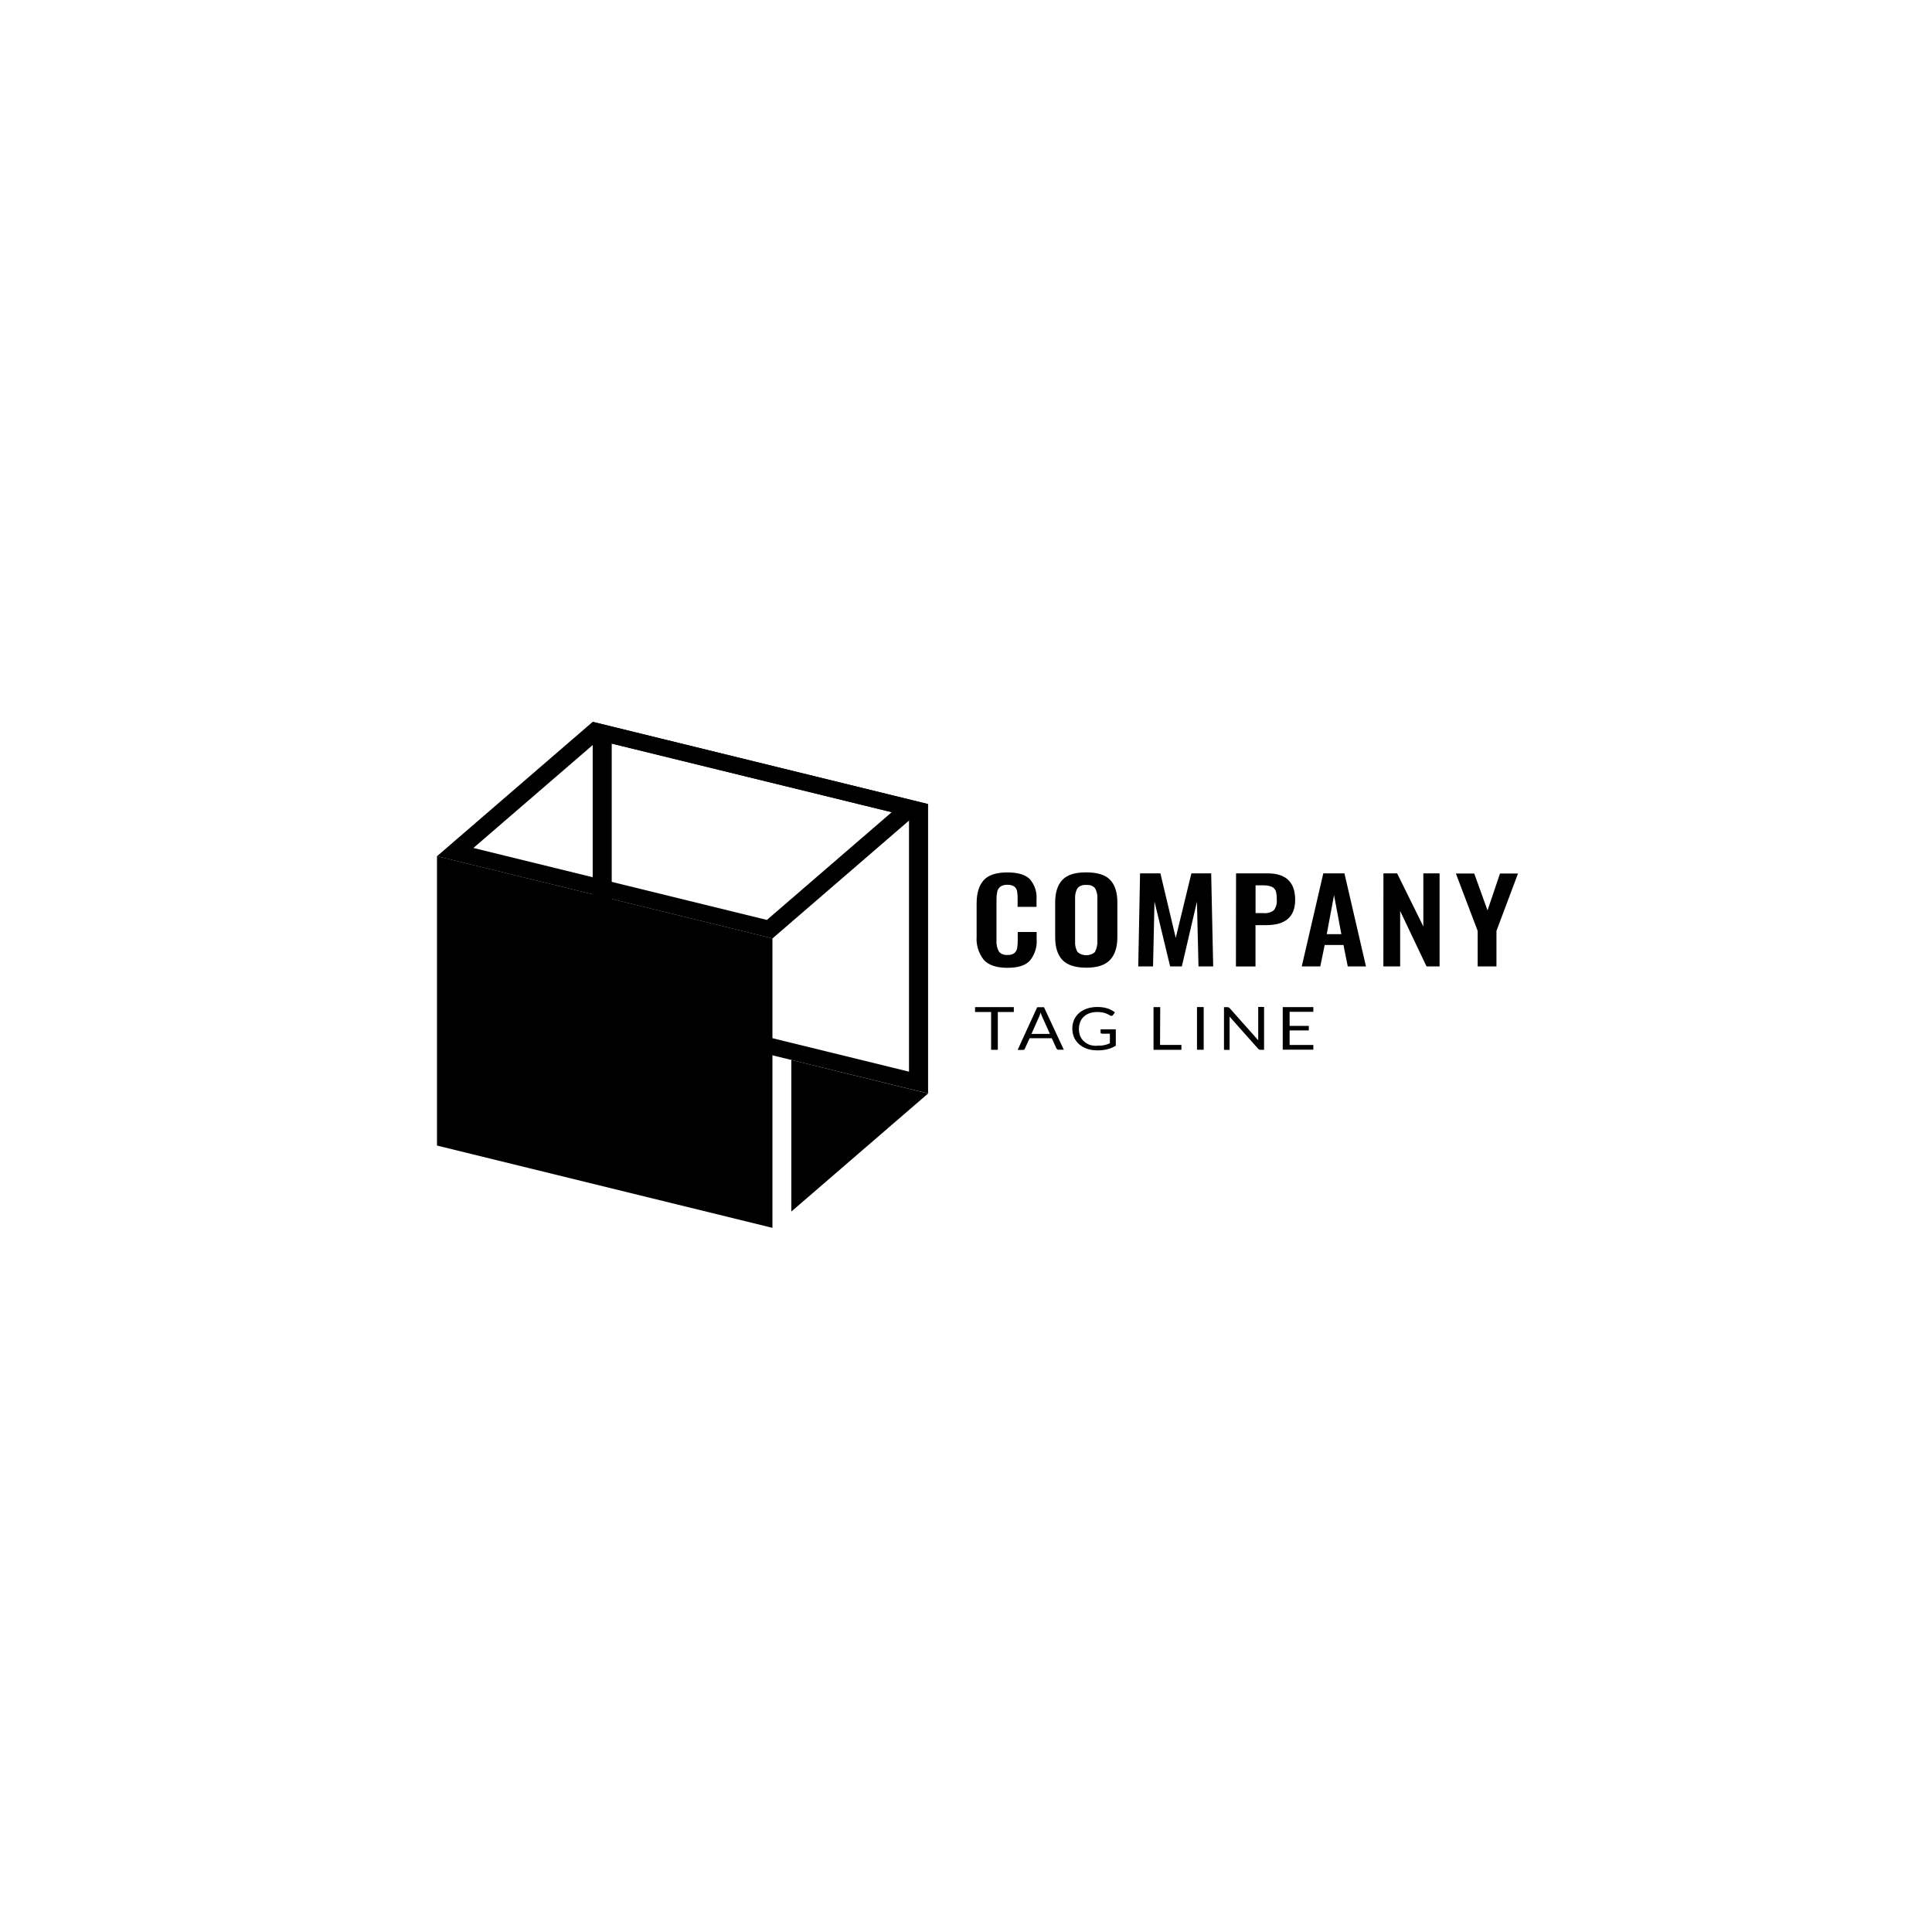
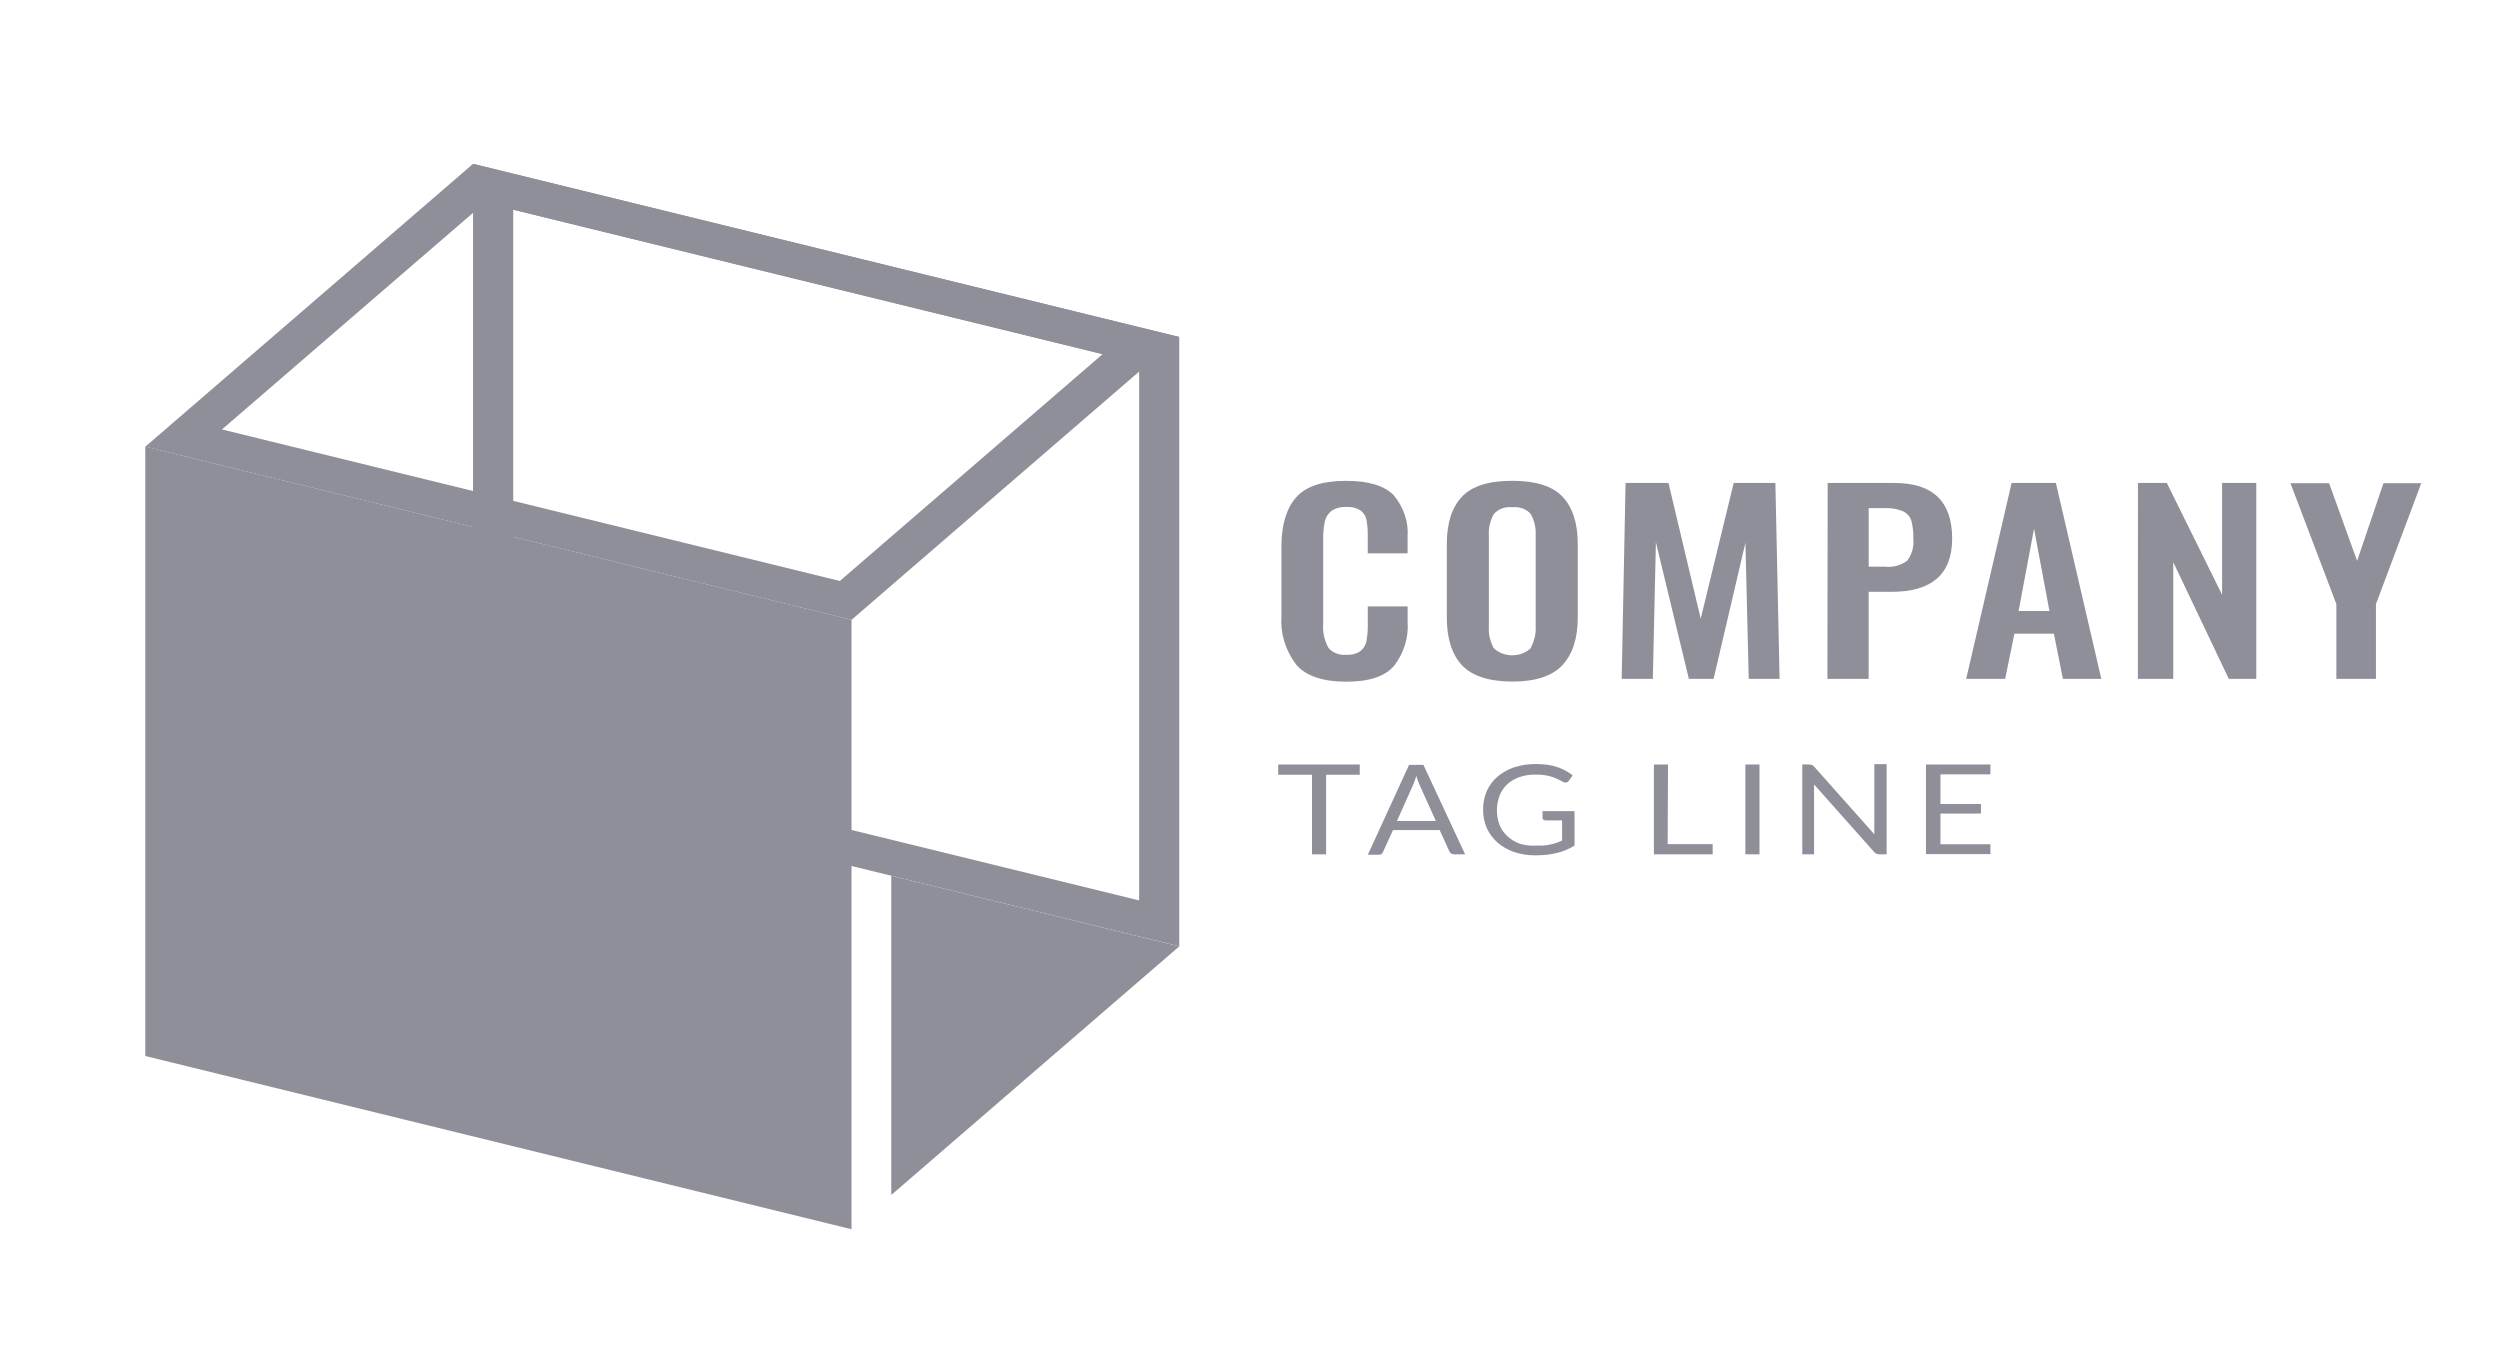
- <svg xmlns="http://www.w3.org/2000/svg" version="1.1" width="32" height="32" viewBox="0 0 32 32">
-   <path d="M16.291 15.894c-0.085-0.113-0.125-0.246-0.115-0.379v-0.55c0-0.169 0.038-0.297 0.115-0.384s0.208-0.131 0.394-0.131c0.175 0 0.299 0.037 0.373 0.112 0.080 0.095 0.119 0.212 0.11 0.329v0.129h-0.313v-0.131c0.001-0.043-0.002-0.086-0.009-0.128-0.005-0.029-0.020-0.056-0.045-0.076-0.032-0.022-0.073-0.032-0.113-0.030-0.043-0.003-0.085 0.008-0.119 0.031-0.027 0.022-0.046 0.052-0.052 0.084-0.009 0.045-0.013 0.090-0.012 0.136v0.668c-0.005 0.064 0.009 0.129 0.040 0.187 0.016 0.020 0.037 0.036 0.063 0.045s0.053 0.014 0.081 0.011c0.040 0.003 0.080-0.008 0.111-0.030 0.026-0.022 0.042-0.050 0.047-0.081 0.007-0.044 0.011-0.089 0.010-0.134v-0.135h0.313v0.124c0.009 0.122-0.029 0.244-0.108 0.346-0.072 0.082-0.195 0.123-0.375 0.123s-0.316-0.044-0.394-0.134z" />
-   <path d="M17.596 15.9c-0.079-0.086-0.119-0.21-0.119-0.376v-0.579c0-0.163 0.040-0.287 0.119-0.371s0.211-0.126 0.397-0.125c0.184 0 0.316 0.042 0.395 0.125s0.119 0.208 0.119 0.371v0.579c0 0.163-0.040 0.289-0.121 0.375s-0.211 0.129-0.394 0.129c-0.182 0-0.317-0.044-0.397-0.129zM18.138 15.761c0.028-0.054 0.041-0.112 0.038-0.171v-0.708c0.004-0.058-0.009-0.115-0.037-0.168-0.016-0.020-0.038-0.036-0.064-0.046s-0.055-0.013-0.083-0.010c-0.028-0.003-0.057 0-0.083 0.010s-0.048 0.026-0.064 0.046c-0.029 0.052-0.041 0.11-0.038 0.168v0.712c-0.004 0.059 0.009 0.118 0.038 0.171 0.018 0.018 0.041 0.033 0.066 0.042s0.053 0.015 0.081 0.015c0.028 0 0.055-0.005 0.081-0.015s0.048-0.024 0.066-0.042v-0.003z" />
-   <path d="M18.883 14.466h0.337l0.254 1.068 0.259-1.068h0.328l0.033 1.541h-0.243l-0.026-1.071-0.25 1.071h-0.194l-0.259-1.075-0.024 1.075h-0.245l0.030-1.541z" />
-   <path d="M20.473 14.466h0.525c0.302 0 0.454 0.146 0.454 0.438 0 0.279-0.159 0.419-0.478 0.419h-0.179v0.685h-0.324l0.002-1.541zM20.922 15.124c0.032 0.004 0.065 0.001 0.095-0.007s0.059-0.022 0.083-0.041c0.037-0.052 0.054-0.113 0.047-0.174 0.002-0.047-0.003-0.094-0.015-0.14-0.005-0.015-0.013-0.030-0.024-0.042s-0.025-0.023-0.041-0.031c-0.045-0.019-0.095-0.027-0.145-0.025h-0.126v0.46h0.126z" />
-   <path d="M21.92 14.466h0.348l0.357 1.541h-0.302l-0.071-0.355h-0.311l-0.073 0.355h-0.307l0.357-1.541zM22.217 15.473l-0.121-0.647-0.121 0.647h0.242z" />
-   <path d="M22.914 14.466h0.227l0.434 0.879v-0.879h0.269v1.541h-0.216l-0.437-0.918v0.918h-0.278l0.001-1.541z" />
-   <path d="M24.475 15.419l-0.361-0.951h0.304l0.22 0.611 0.207-0.611h0.298l-0.357 0.951v0.588h-0.311v-0.588z" />
-   <path d="M16.792 16.681v0.081h-0.265v0.626h-0.111v-0.626h-0.266v-0.081h0.641z" />
-   <path d="M17.621 17.387h-0.086c-0.009 0-0.017-0.002-0.024-0.007s-0.011-0.010-0.014-0.016l-0.076-0.168h-0.367l-0.077 0.168c-0.002 0.007-0.006 0.014-0.012 0.019-0.007 0.005-0.015 0.007-0.024 0.007h-0.086l0.324-0.707h0.113l0.328 0.704zM17.084 17.125h0.306l-0.13-0.288c-0.010-0.022-0.018-0.044-0.024-0.067-0.005 0.013-0.008 0.026-0.012 0.038l-0.012 0.030-0.128 0.287z" />
-   <path d="M18.18 17.318c0.020 0.001 0.041 0.001 0.061 0 0.018-0.002 0.035-0.004 0.052-0.008 0.016-0.003 0.032-0.008 0.047-0.013s0.029-0.011 0.043-0.017v-0.159h-0.13c-0.003 0-0.006-0-0.009-0.001s-0.006-0.002-0.008-0.004c-0.002-0.002-0.004-0.004-0.005-0.006s-0.002-0.005-0.002-0.007v-0.054h0.252v0.271c-0.021 0.013-0.042 0.024-0.065 0.034s-0.047 0.018-0.072 0.024c-0.026 0.007-0.054 0.012-0.081 0.015-0.031 0.003-0.063 0.005-0.095 0.004-0.056 0-0.111-0.009-0.163-0.026-0.049-0.017-0.093-0.042-0.13-0.074s-0.065-0.070-0.084-0.112c-0.020-0.047-0.031-0.097-0.030-0.147-0.001-0.050 0.009-0.1 0.029-0.148 0.019-0.042 0.047-0.080 0.084-0.112s0.081-0.057 0.13-0.073c0.056-0.018 0.114-0.027 0.174-0.026 0.030-0 0.060 0.002 0.090 0.006 0.026 0.004 0.052 0.010 0.077 0.018 0.023 0.007 0.044 0.017 0.065 0.028s0.039 0.023 0.056 0.037l-0.031 0.044c-0.002 0.004-0.006 0.007-0.011 0.010s-0.010 0.004-0.015 0.004c-0.007-0-0.014-0.002-0.020-0.006-0.010-0.004-0.020-0.010-0.032-0.017-0.014-0.007-0.028-0.014-0.043-0.019-0.019-0.007-0.039-0.012-0.060-0.016-0.027-0.004-0.055-0.006-0.082-0.006-0.043-0-0.085 0.006-0.125 0.020-0.036 0.012-0.069 0.032-0.095 0.056-0.027 0.025-0.047 0.055-0.060 0.088-0.029 0.077-0.029 0.159 0 0.236 0.014 0.033 0.036 0.064 0.065 0.089 0.027 0.024 0.059 0.043 0.095 0.056 0.041 0.012 0.085 0.017 0.128 0.014z" />
-   <path d="M19.214 17.307h0.354v0.081h-0.462v-0.707h0.111l-0.003 0.626z" />
-   <path d="M19.937 17.387h-0.111v-0.707h0.111v0.707z" />
-   <path d="M20.349 16.684c0.006 0.003 0.012 0.008 0.017 0.013l0.474 0.533c-0.001-0.008-0.001-0.017 0-0.025s0-0.016 0-0.023v-0.504h0.097v0.71h-0.056c-0.008 0.001-0.017-0.001-0.024-0.004s-0.013-0.008-0.018-0.013l-0.473-0.532c0 0.008 0 0.016 0 0.024s0 0.015 0 0.022v0.504h-0.093v-0.707h0.058c0.006 0 0.013 0.001 0.018 0.003z" />
-   <path d="M21.753 16.681v0.078h-0.393v0.233h0.318v0.075h-0.318v0.241h0.393v0.078h-0.507v-0.705h0.507z" />
-   <path d="M10.132 12.316l4.924 1.206v4.228l-4.924-1.206v-4.228zM9.817 11.956v4.794l5.555 1.361v-4.793l-5.555-1.362z" />
-   <path d="M12.794 20.337l-5.556-1.363v-4.794l5.556 1.362v4.794z" />
-   <path d="M9.909 12.262l4.86 1.191-2.067 1.784-4.861-1.192 2.067-1.783zM9.817 11.956l-2.578 2.225 5.556 1.362 2.578-2.225-5.555-1.362z" />
-   <path d="M13.107 20.067l2.265-1.955-2.265-0.556v2.511z" />
+ <svg xmlns="http://www.w3.org/2000/svg" version="1.1" width="59" height="32" viewBox="0 0 59 32">
+   <path fill="#8e8f99" d="M30.588 15.682c-0.254-0.338-0.375-0.737-0.346-1.138v-1.65c0-0.506 0.115-0.89 0.344-1.153s0.624-0.394 1.183-0.393c0.525 0 0.898 0.112 1.119 0.336 0.24 0.286 0.358 0.635 0.331 0.987v0.388h-0.94v-0.393c0.003-0.129-0.006-0.257-0.027-0.384-0.014-0.087-0.061-0.168-0.134-0.228-0.096-0.066-0.218-0.097-0.34-0.089-0.129-0.008-0.256 0.025-0.358 0.094-0.082 0.067-0.136 0.156-0.156 0.252-0.027 0.135-0.039 0.271-0.037 0.408v2.003c-0.015 0.193 0.027 0.387 0.121 0.562 0.047 0.060 0.112 0.107 0.188 0.136s0.16 0.041 0.242 0.032c0.12 0.009 0.24-0.024 0.333-0.091 0.077-0.066 0.126-0.151 0.14-0.243 0.022-0.133 0.032-0.267 0.029-0.401v-0.406h0.94v0.371c0.026 0.367-0.088 0.732-0.325 1.038-0.216 0.245-0.584 0.368-1.125 0.368s-0.949-0.131-1.181-0.403z" />
+   <path fill="#8e8f99" d="M34.501 15.699c-0.237-0.257-0.356-0.631-0.356-1.127v-1.736c0-0.49 0.119-0.861 0.356-1.113s0.634-0.377 1.191-0.376c0.553 0 0.947 0.125 1.185 0.376 0.237 0.252 0.358 0.623 0.358 1.113v1.736c0 0.49-0.121 0.866-0.362 1.125s-0.634 0.388-1.181 0.388-0.951-0.131-1.191-0.386zM36.129 15.282c0.085-0.161 0.124-0.337 0.113-0.514v-2.125c0.011-0.173-0.027-0.346-0.111-0.504-0.048-0.061-0.114-0.109-0.192-0.138s-0.164-0.040-0.248-0.030c-0.084-0.010-0.17 0-0.248 0.030s-0.145 0.077-0.193 0.138c-0.086 0.157-0.124 0.33-0.113 0.504v2.136c-0.012 0.177 0.027 0.353 0.113 0.514 0.055 0.054 0.122 0.098 0.198 0.127s0.158 0.045 0.242 0.045 0.166-0.015 0.242-0.045c0.076-0.030 0.143-0.073 0.198-0.127v-0.010z" />
+   <path fill="#8e8f99" d="M38.364 11.398h1.012l0.761 3.203 0.778-3.203h0.984l0.099 4.623h-0.728l-0.078-3.213-0.751 3.213h-0.584l-0.778-3.225-0.072 3.225h-0.735l0.091-4.623z" />
+   <path fill="#8e8f99" d="M43.133 11.398h1.576c0.908 0 1.362 0.438 1.362 1.313 0 0.838-0.478 1.257-1.434 1.256h-0.537v2.055h-0.973l0.006-4.623zM44.479 13.374c0.096 0.011 0.194 0.003 0.286-0.022s0.177-0.067 0.249-0.124c0.112-0.156 0.161-0.339 0.14-0.522 0.005-0.141-0.011-0.282-0.047-0.42-0.014-0.046-0.038-0.089-0.072-0.127s-0.075-0.069-0.123-0.093c-0.135-0.056-0.284-0.081-0.434-0.074h-0.377v1.382h0.377z" />
+   <path fill="#8e8f99" d="M47.474 11.398h1.045l1.072 4.623h-0.907l-0.212-1.066h-0.932l-0.218 1.066h-0.92l1.072-4.623zM48.367 14.419l-0.364-1.941-0.364 1.941h0.728z" />
+   <path fill="#8e8f99" d="M50.456 11.398h0.681l1.304 2.637v-2.637h0.807v4.623h-0.648l-1.311-2.753v2.753h-0.835l0.002-4.623z" />
+   <path fill="#8e8f99" d="M55.139 14.258l-1.084-2.854h0.912l0.661 1.833 0.621-1.833h0.893l-1.070 2.854v1.763h-0.934v-1.763z" />
+   <path fill="#8e8f99" d="M32.090 18.042v0.242h-0.794v1.879h-0.333v-1.879h-0.798v-0.242h1.924z" />
+   <path fill="#8e8f99" d="M34.578 20.163h-0.257c-0.026 0.001-0.052-0.006-0.072-0.020-0.019-0.012-0.034-0.029-0.043-0.049l-0.23-0.504h-1.101l-0.23 0.504c-0.007 0.021-0.019 0.041-0.035 0.057-0.020 0.014-0.046 0.021-0.072 0.020h-0.257l0.973-2.12h0.339l0.984 2.112zM32.968 19.375h0.918l-0.389-0.863c-0.029-0.065-0.053-0.132-0.072-0.2-0.014 0.040-0.025 0.079-0.037 0.113l-0.035 0.089-0.385 0.861z" />
+   <path fill="#8e8f99" d="M36.256 19.954c0.061 0.003 0.122 0.003 0.183 0 0.053-0.005 0.105-0.013 0.156-0.025 0.048-0.010 0.094-0.023 0.14-0.039 0.043-0.015 0.086-0.034 0.13-0.052v-0.477h-0.389c-0.010 0-0.019-0.001-0.028-0.004s-0.017-0.007-0.024-0.013c-0.006-0.005-0.011-0.011-0.015-0.017s-0.005-0.014-0.005-0.021v-0.163h0.755v0.813c-0.062 0.038-0.127 0.072-0.195 0.101-0.069 0.030-0.142 0.054-0.216 0.072-0.080 0.020-0.161 0.035-0.243 0.044-0.094 0.009-0.189 0.014-0.284 0.013-0.168 0.001-0.334-0.026-0.49-0.079-0.146-0.050-0.278-0.126-0.389-0.222-0.108-0.097-0.194-0.211-0.251-0.336-0.061-0.141-0.092-0.29-0.090-0.44-0.002-0.151 0.028-0.301 0.088-0.443 0.056-0.126 0.141-0.24 0.251-0.336 0.111-0.095 0.243-0.17 0.389-0.22 0.167-0.054 0.343-0.081 0.521-0.079 0.091-0 0.181 0.006 0.27 0.018 0.079 0.011 0.157 0.029 0.231 0.054 0.068 0.022 0.133 0.050 0.195 0.084 0.060 0.033 0.116 0.070 0.169 0.111l-0.093 0.131c-0.007 0.012-0.018 0.022-0.032 0.029s-0.029 0.011-0.044 0.011c-0.022-0.001-0.042-0.006-0.060-0.017-0.029-0.013-0.060-0.030-0.095-0.050-0.041-0.022-0.085-0.041-0.13-0.057-0.058-0.020-0.118-0.036-0.179-0.047-0.081-0.013-0.164-0.019-0.247-0.018-0.128-0.001-0.256 0.019-0.376 0.059-0.108 0.038-0.206 0.095-0.286 0.168-0.081 0.076-0.142 0.166-0.181 0.264-0.087 0.23-0.087 0.477 0 0.707 0.043 0.1 0.109 0.191 0.195 0.267 0.080 0.073 0.177 0.13 0.284 0.168 0.124 0.037 0.255 0.051 0.385 0.042z" />
+   <path fill="#8e8f99" d="M39.357 19.921h1.062v0.242h-1.387v-2.12h0.333l-0.008 1.879z" />
+   <path fill="#8e8f99" d="M41.524 20.162h-0.333v-2.12h0.333v2.12z" />
+   <path fill="#8e8f99" d="M42.761 18.052c0.020 0.010 0.037 0.023 0.051 0.039l1.422 1.598c-0.002-0.025-0.002-0.050 0-0.076 0-0.023 0-0.047 0-0.069v-1.511h0.29v2.129h-0.167c-0.025 0.002-0.050-0.002-0.072-0.012-0.020-0.011-0.038-0.024-0.053-0.040l-1.42-1.597c0 0.025 0 0.049 0 0.072s0 0.045 0 0.066v1.511h-0.278v-2.12h0.173c0.019 0 0.037 0.003 0.054 0.010z" />
+   <path fill="#8e8f99" d="M46.974 18.042v0.233h-1.179v0.7h0.955v0.225h-0.955v0.724h1.179v0.233h-1.521v-2.115h1.521z" />
+   <path fill="#8e8f99" d="M12.112 4.948l14.772 3.619v12.683l-14.772-3.618v-12.685zM11.164 3.867v14.382l16.666 4.084v-14.38l-16.666-4.086z" />
+   <path fill="#8e8f99" d="M20.096 29.010l-16.667-4.088v-14.381l16.667 4.086v14.382z" />
+   <path fill="#8e8f99" d="M11.44 4.785l14.58 3.574-6.2 5.352-14.582-3.576 6.202-5.35zM11.164 3.867l-7.735 6.675 16.667 4.086 7.733-6.675-16.666-4.086z" />
+   <path fill="#8e8f99" d="M21.034 28.201l6.796-5.866-6.796-1.667v7.532z" />
</svg>
